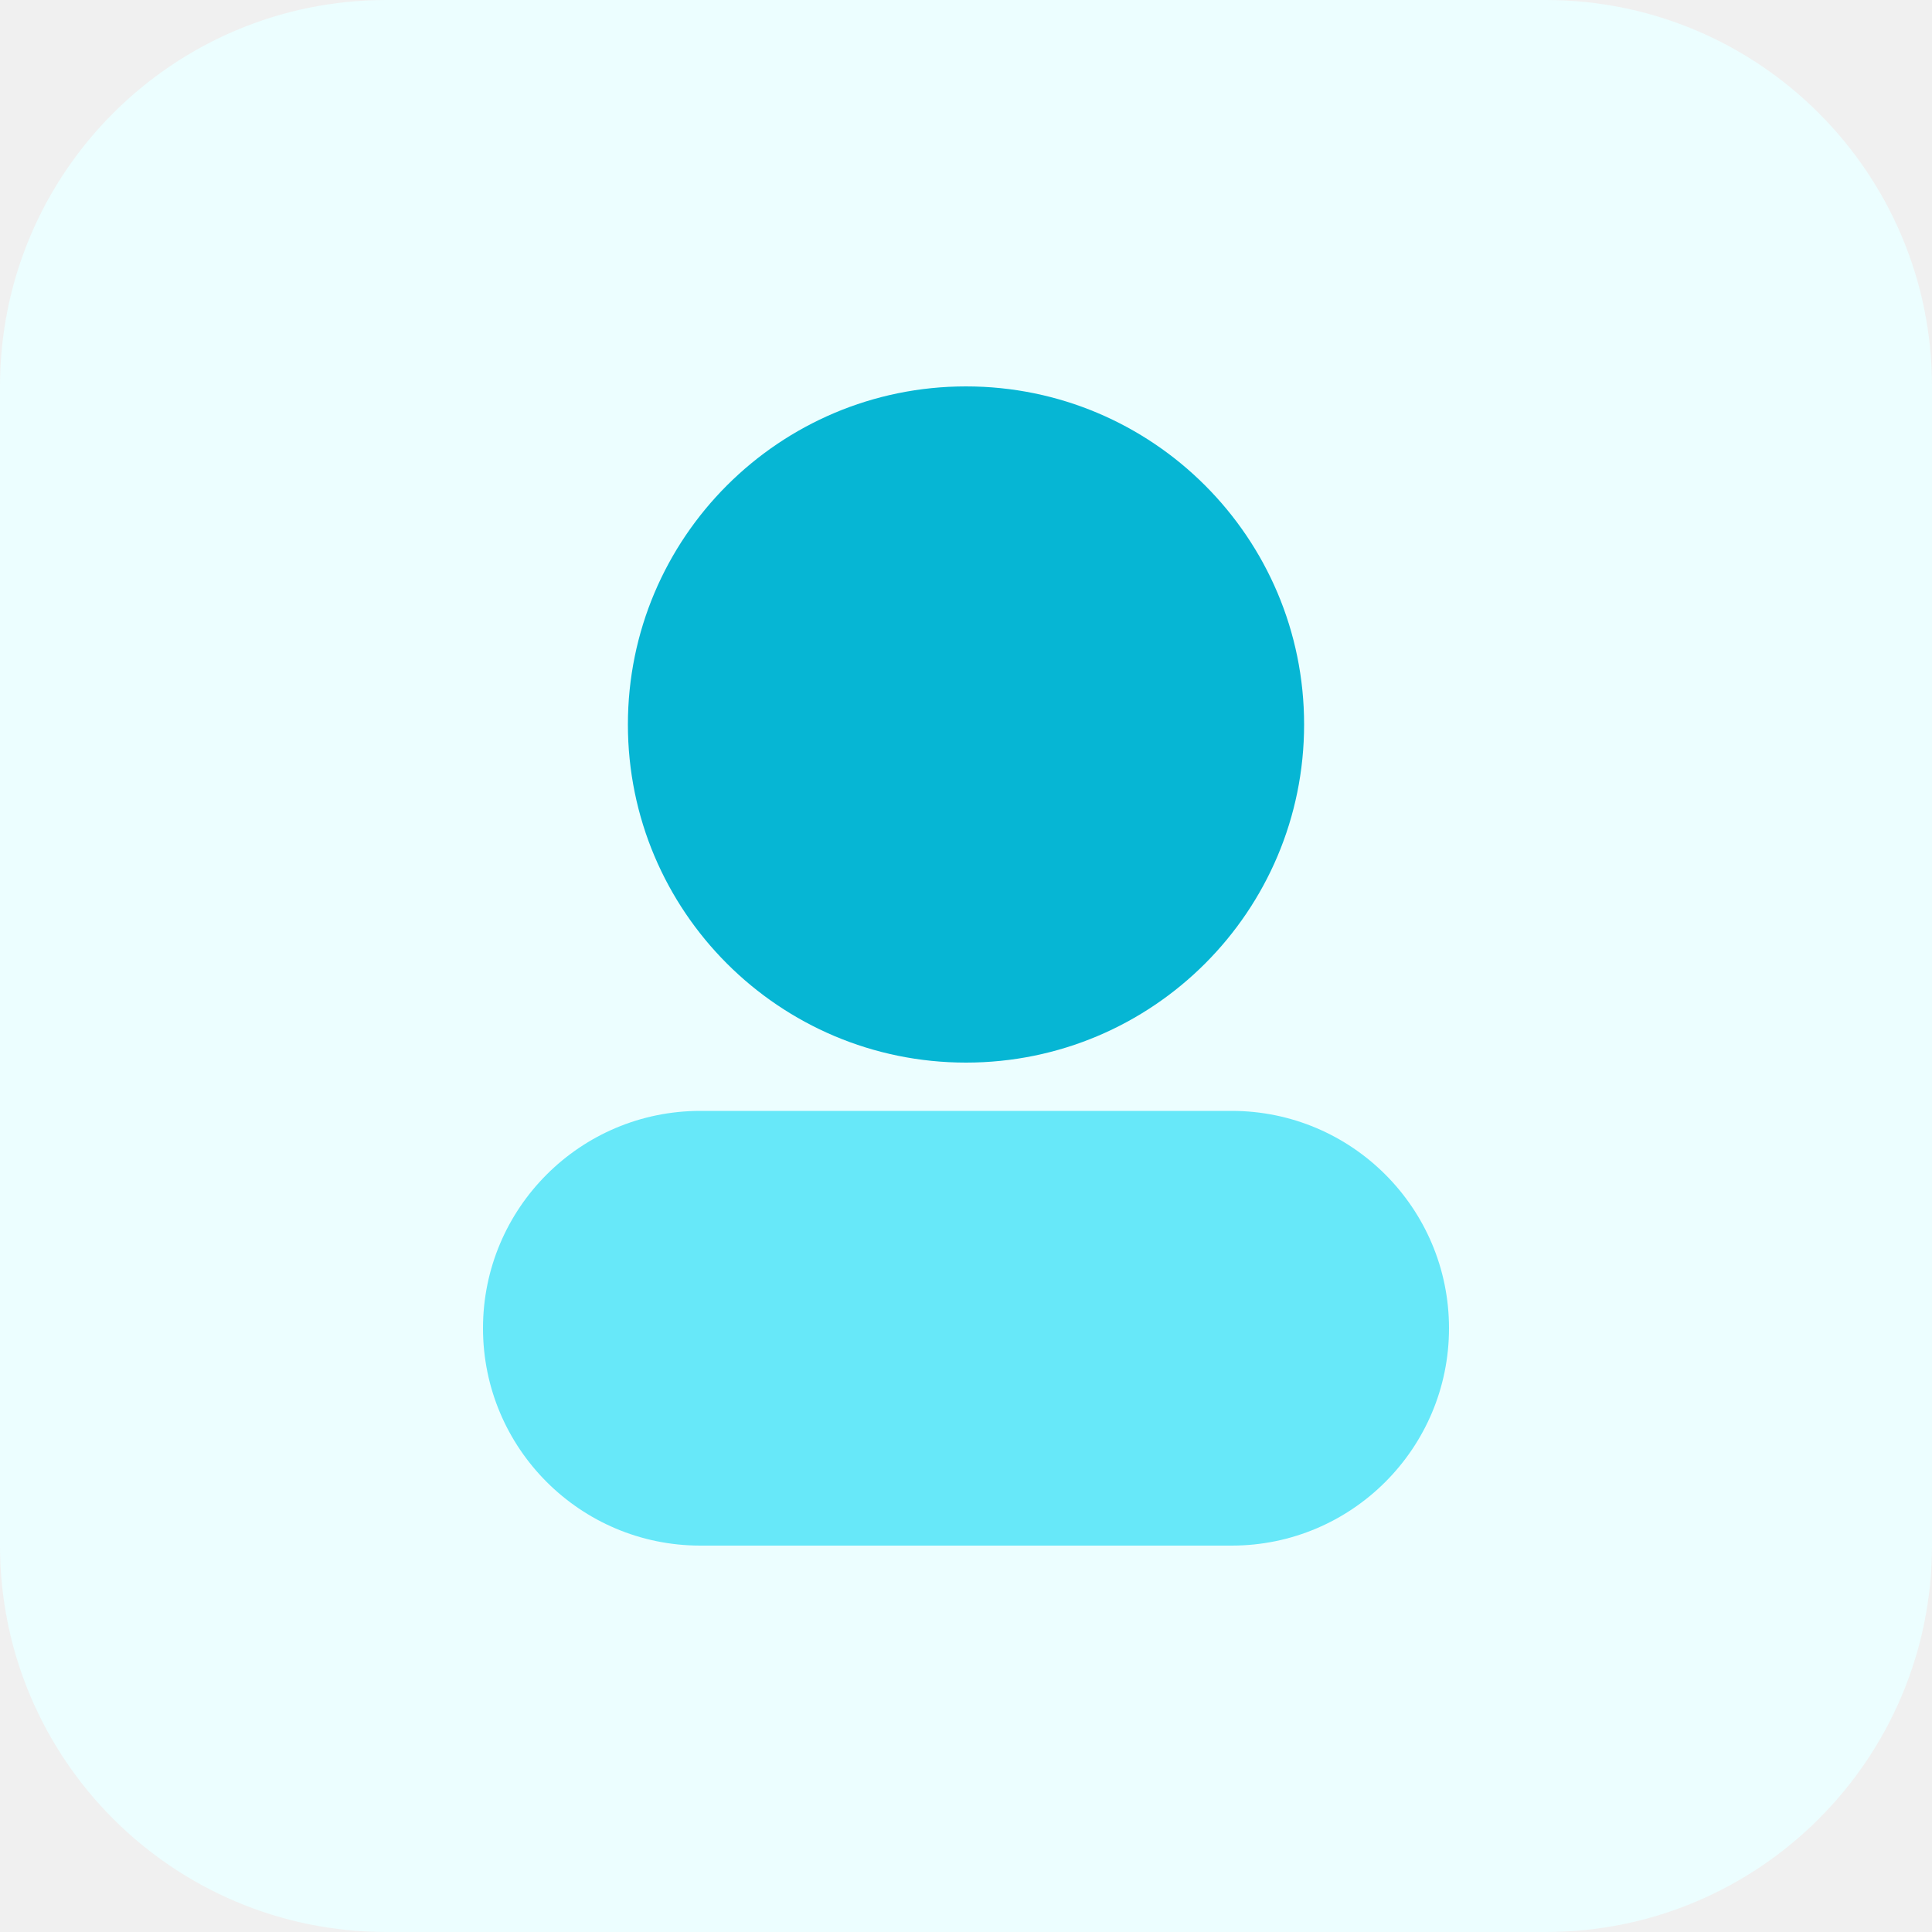
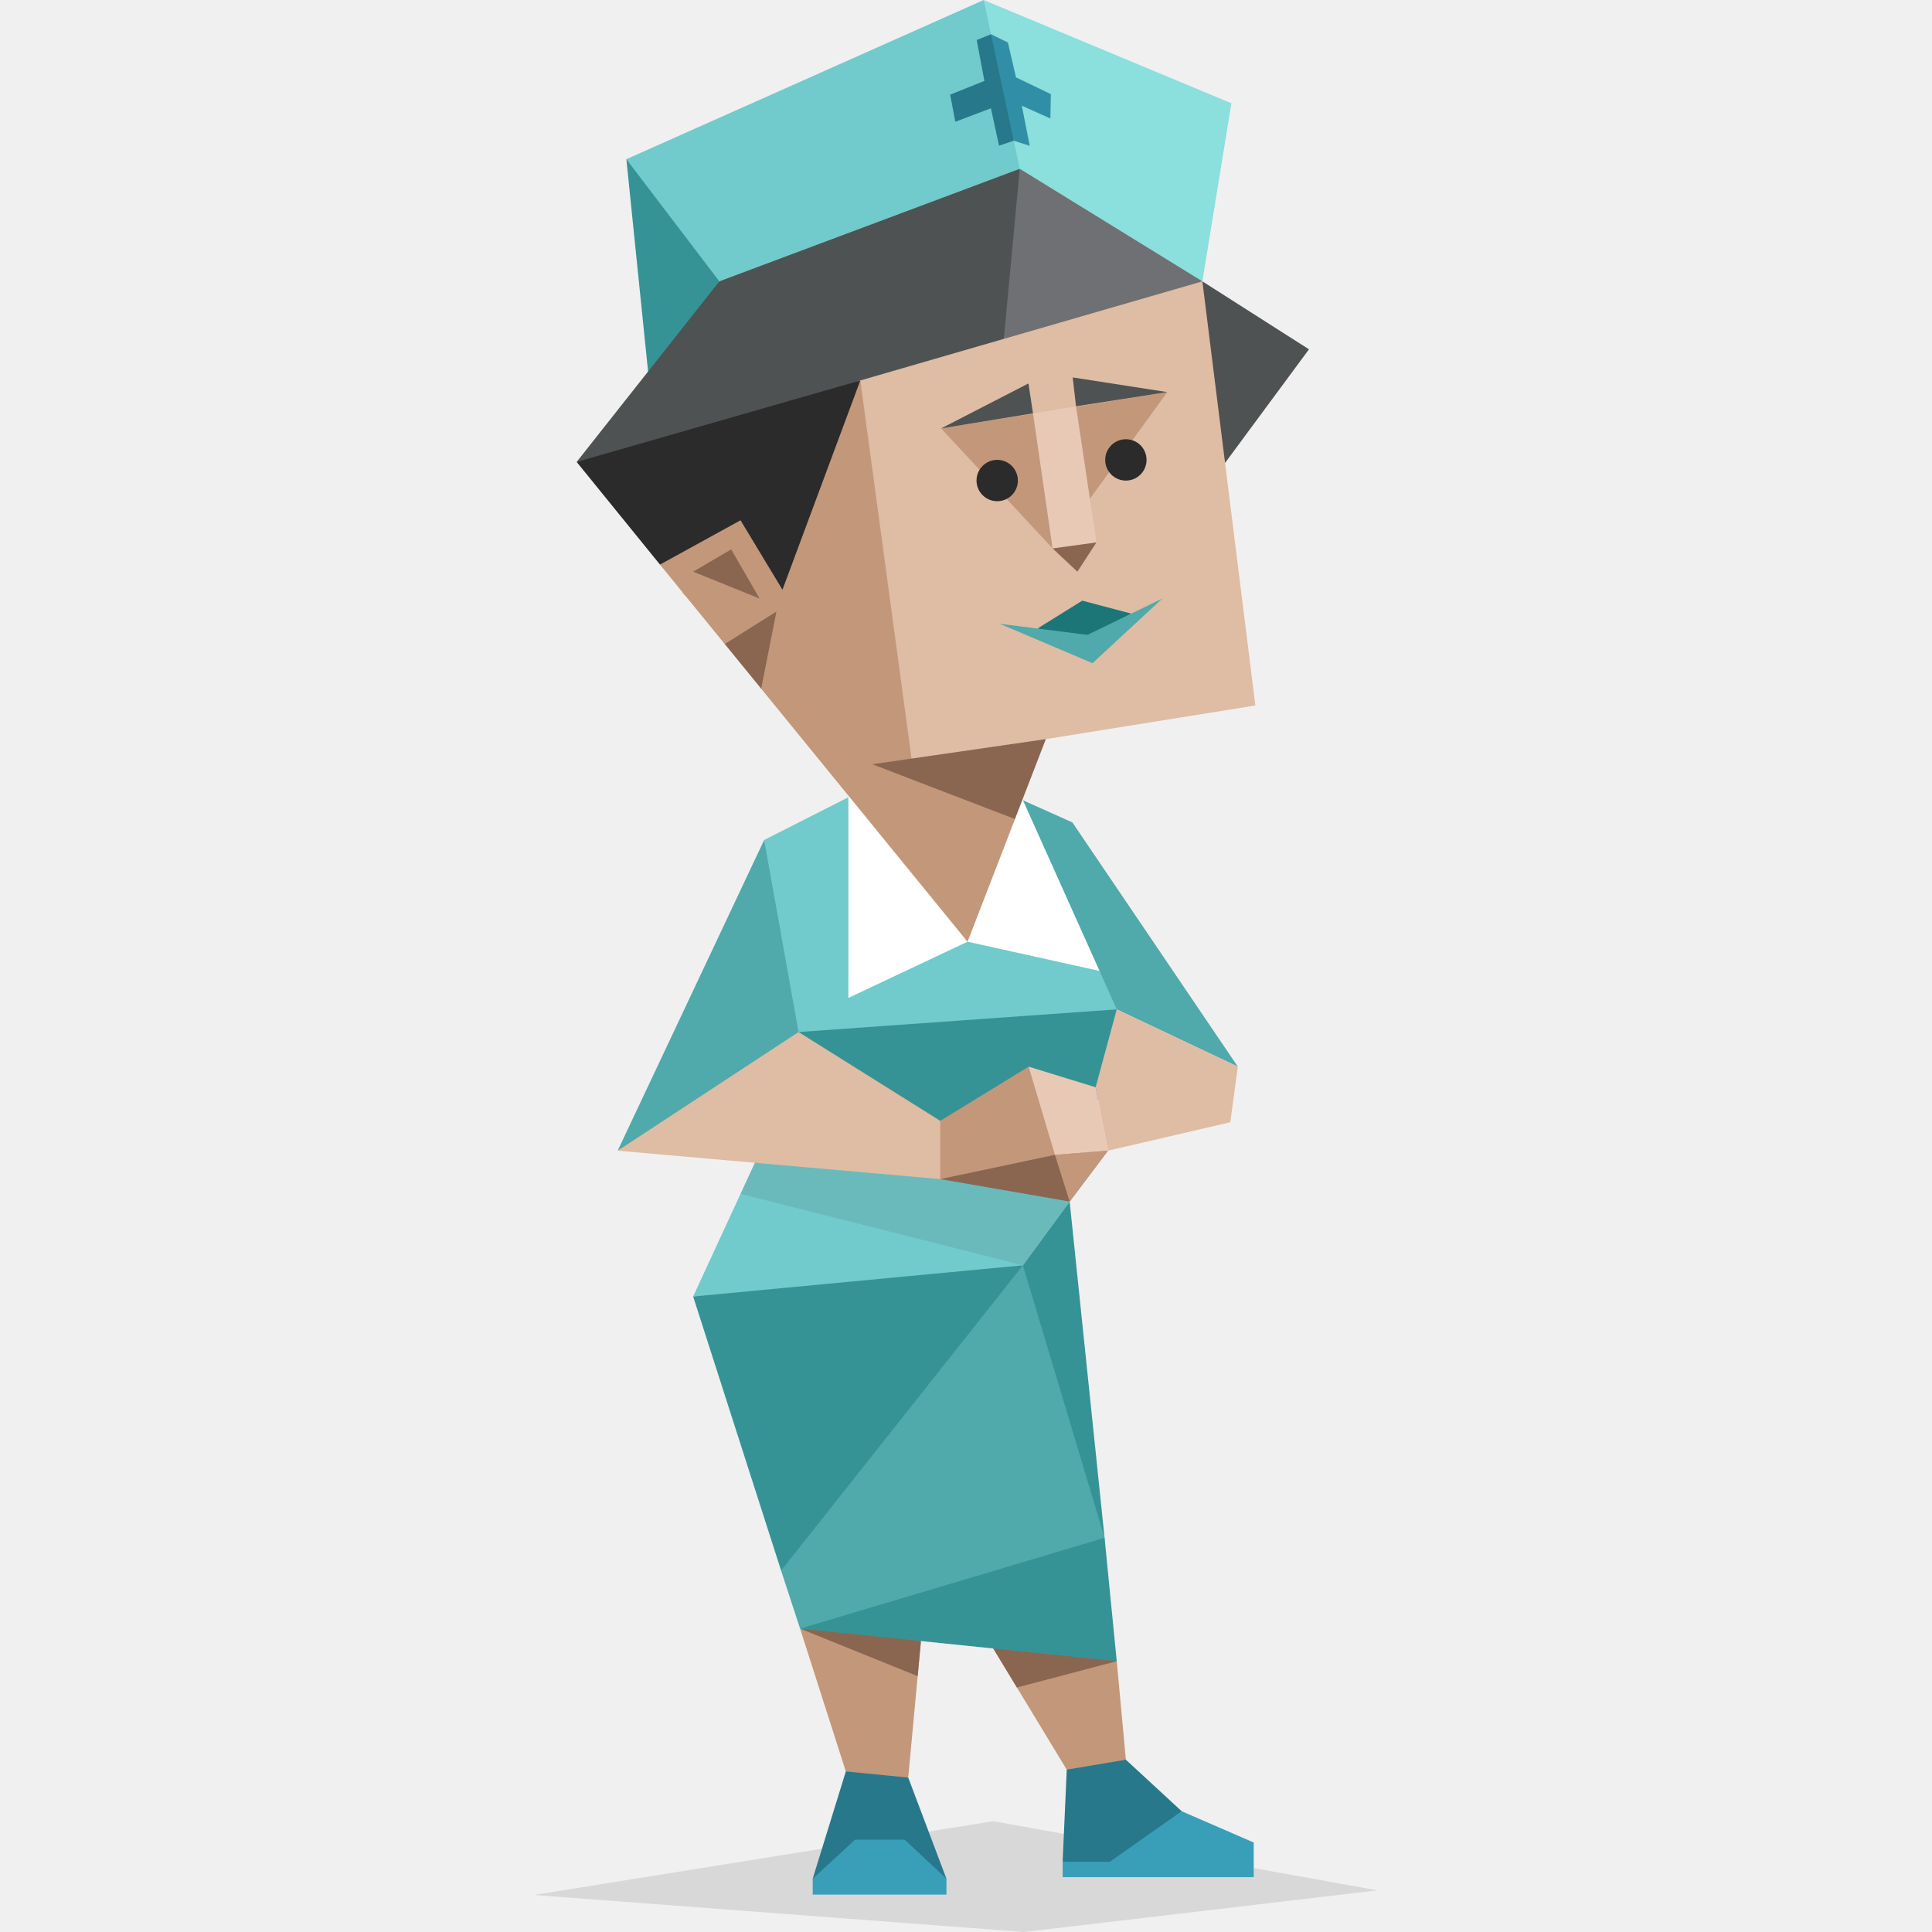
- <svg xmlns="http://www.w3.org/2000/svg" viewBox="0 0 80 80">
-   <rect width="80" height="80" rx="16" fill="#ECFEFF" />
-   <circle cx="40" cy="30" r="14" fill="#06B6D4" />
-   <rect x="20" y="46" width="40" height="18" rx="9" fill="#67E8F9" />
+ <svg xmlns="http://www.w3.org/2000/svg" width="400.0" height="400.0" viewBox="0 0 400.0 400.0">
+   <path d="M 211.78,165.68 L 222.03,170.28 L 256.28,220.84 L 231.21,208.98 L 211.78,196.52 L 211.78,165.68 z" fill="#50a9aa" />
+   <path d="M 158.21,173.91 L 127.88,238.24 L 153.22,224.019 L 169.88,215.84 L 158.21,173.91 z" fill="#50a9aa" />
+   <path d="M 211.781,165.68 L 200.311,194.97 L 184.18,201.87 L 200.661,189.49 L 179.2,163.26 L 158.21,173.91 L 165.33,213.67 L 156.29,240.74 L 143.509,268.43 L 175.65,268.43 L 211.781,261.97 L 221.461,248.769 L 231.211,208.98 L 211.781,165.68 z" fill="#71cacc" />
+   <path d="M 165.33,213.669 L 156.29,240.74 L 187.36,240.59 L 221.18,246.02 L 230.51,218.639 L 231.21,208.98 L 165.33,213.669 z" fill="#369395" />
+   <path d="M 211.781,165.68 L 175.65,164.82 L 175.65,206.61 L 200.31,194.97 L 227.64,201.019 L 211.781,165.68 z" fill="#ffffff" />
+   <path d="M 153.32,247.17 L 156.29,240.74 L 196.47,240.59 L 214.712,246.561 L 221.46,248.77 L 211.78,261.97 L 153.32,247.17 z" fill="#2b2b2b" opacity="0.1" />
+   <path d="M 110.56,392.33 L 205.65,377.059 L 285.2,391.38 L 212.019,400 L 110.56,392.33 z" opacity="0.1" />
+   <path d="M 205.61,341.25 L 220.86,366.39 L 229.21,368.01 L 233.1,364.33 L 231.21,343.93 L 205.61,341.25 z" fill="#c3977a" />
+   <path d="M 190.67,339.759 L 188.04,368.03 L 177.48,371.509 L 175.12,366.759 L 165.65,337.19 L 190.67,339.759 z" fill="#c3977a" />
+   <path d="M 233.1,364.33 L 244.661,375 L 233.539,387.35 L 220.009,385.47 L 220.86,366.39 L 233.1,364.33 z" fill="#27788b" />
+   <path d="M 188.04,368.03 L 195.95,388.969 L 182.04,391.051 L 168.26,388.969 L 175.12,366.759 L 188.04,368.03 z" fill="#27788b" />
+   <path d="M 231.21,343.93 L 210.54,349.379 L 205.61,341.25 L 218.41,340.031 L 231.21,343.93 z" fill="#8a6651" />
+   <path d="M 165.65,337.19 L 190,347.03 L 190.67,339.759 L 178.7,337.19 L 165.65,337.19 z" fill="#8a6651" />
+   <path d="M 211.781,261.97 L 193.071,295.731 L 161.72,325.18 L 143.509,268.43 L 170.063,265.917 L 211.781,261.97 z" fill="#369395" />
+   <path d="M 211.78,261.97 L 219.849,275.52 L 228.69,318.389 L 228.69,340.03 L 165.65,337.19 L 161.72,325.18 L 211.78,261.97 z" fill="#50a9aa" />
+   <path d="M 165.65,337.19 L 196.469,327.999 L 217.433,321.747 L 228.691,318.389 L 231.21,343.929 L 165.65,337.19 z" fill="#369395" />
+   <path d="M 211.78,261.97 L 226.237,310.205 L 228.69,318.39 L 221.46,248.77 L 211.78,261.97 z" fill="#369395" />
+   <path d="M 244.66,375 L 229.76,385.47 L 220.01,385.47 L 220.01,388.65 L 259.57,388.65 L 259.57,381.47 L 244.66,375 z" fill="#399fb9" />
+   <path d="M 187.3,380.88 L 177.04,380.88 L 168.26,388.97 L 168.26,392.26 L 195.95,392.26 L 195.95,388.97 L 187.3,380.88 z" fill="#399fb9" />
+   <path d="M 165.33,213.67 L 194.67,232.06 L 196.47,237.72 L 194.67,244.12 L 127.88,238.24 L 165.33,213.67 z" fill="#dfbca4" />
+   <path d="M 248.94,58.25 L 271.01,72.32 L 253.639,95.84 L 248.94,77.05 L 248.94,58.25 z" fill="#4f5252" />
+   <path d="M 203.66,0 L 129.68,32.96 L 140.21,51.56 L 148.93,58.25 L 178.36,52.56 L 211.13,34.95 L 210.13,19.66 L 203.66,0 z" fill="#71cacc" />
+   <path d="M 211.13,34.95 L 227.01,48.98 L 248.94,58.25 L 254.95,21.38 L 203.66,0 L 211.13,34.95 z" fill="#8bdfdc" />
+   <path d="M 129.68,32.96 L 134.19,77.05 L 144.4,68.28 L 148.93,58.25 L 129.68,32.96 z" fill="#369395" />
+   <path d="M 205.18,7.09 L 202.219,8.29 L 203.809,16.75 L 196.721,19.6 L 197.789,25.21 L 205.159,22.41 L 206.839,30.16 L 209.879,29.13 L 210.129,19.66 L 205.18,7.09 z" fill="#27788b" />
+   <path d="M 205.18,7.09 L 208.669,8.8 L 210.35,16.02 L 217.57,19.49 L 217.469,24.53 L 211.559,21.89 L 213.19,30.19 L 209.88,29.13 L 205.18,7.09 z" fill="#308fa6" />
+   <path d="M 248.94,58.25 L 259.91,146.06 L 216.519,153.03 L 200.31,194.97 L 165.549,146.14 L 141.2,122.7 L 157.879,113.53 L 162.169,118.36 L 178.12,78.77 L 192.44,70.16 L 210.129,62.29 L 248.94,58.25 z" fill="#dfbca4" />
+   <path d="M 178.121,78.77 L 188.871,158.15 L 216.519,153.03 L 207.831,161.3 L 210.131,169.57 L 200.31,194.97 L 157.581,142.57 L 154.511,135.77 L 150.041,133.33 L 136.641,116.89 L 153.321,102.77 L 161.001,120.1 L 166.681,103.77 L 178.121,78.77 z" fill="#c3977a" />
+   <path d="M 241.67,81.18 L 225.66,103.26 L 217.93,113.55 L 194.85,88.7 L 241.67,81.18 z" fill="#c3977a" />
+   <path d="M 213.87,85.58 L 217.93,113.55 L 227.01,112.3 L 222.78,84.12 L 213.87,85.58 z" fill="#e8c9b6" />
+   <path d="M 227.01,112.3 L 223.06,118.36 L 217.93,113.55 L 227.01,112.3 z" fill="#8a6651" />
+   <path d="M 216.52,153.03 L 210.129,169.57 L 180.6,158.23 L 216.52,153.03 z" fill="#8a6651" />
+   <path d="M 160.76,126.61 L 157.59,142.58 L 150.05,133.34 L 160.76,126.61 z" fill="#8a6651" />
+   <path d="M 157.26,123.92 L 151.38,113.74 L 143.51,118.36 L 157.26,123.92 z" fill="#8a6651" />
+   <path d="M 207.83,70.16 L 212.97,52.56 L 211.13,34.95 L 148.93,58.25 L 119.39,95.64 L 149.25,88.7 L 178.12,78.77 L 191.02,75.03 L 207.83,70.16 z" fill="#4f5252" />
+   <path d="M 178.12,78.77 L 162,122.1 L 153.32,107.72 L 136.64,116.89 L 119.39,95.64 L 178.12,78.77 z" fill="#2b2b2b" />
+   <path d="M 211.13,34.95 L 248.94,58.25 L 207.83,70.16 L 211.13,34.95 z" fill="#6e7073" />
+   <path d="M 231.21,208.98 L 226.84,225.11 L 229.38,238.24 L 254.72,232.349 L 256.28,220.839 L 231.21,208.98 z" fill="#dfbca4" />
+   <path d="M 229.38,238.24 L 221.46,248.769 L 194.67,244.12 L 216.52,235.469 L 229.38,238.24 z" fill="#8a6651" />
+   <path d="M 229.38,238.24 L 221.46,248.769 L 218.41,239.099 L 229.38,238.24 z" fill="#c3977a" />
+   <path d="M 194.67,232.059 L 212.97,220.839 L 217.93,227.769 L 218.41,239.099 L 194.67,244.12 L 194.67,232.059 z" fill="#c3977a" />
+   <path d="M 212.97,220.84 L 226.84,225.111 L 229.38,238.24 L 218.41,239.1 L 218.238,238.522 L 212.97,220.84 z" fill="#e8c9b6" />
+   <path d="M 213.87,85.58 L 212.93,79.39 L 194.85,88.7 L 213.87,85.58 z" fill="#4f5252" />
+   <path d="M 222.78,84.12 L 241.67,81.18 L 222.09,78.14 L 222.78,84.12 z" fill="#4f5252" />
+   <path d="M 214.8,130.13 L 224.071,124.36 L 234.21,127.04 L 225.151,132.44 L 214.8,130.13 z" fill="#1c7678" />
+   <path d="M 207,129.15 L 226.19,137.3 L 240.65,123.92 L 225.15,131.44 L 207,129.15 z" fill="#50a9aa" />
+   <path d="M 210.741,99.49 C 210.741,101.854 208.824,103.77 206.46,103.77 C 204.096,103.77 202.179,101.854 202.179,99.49 C 202.179,97.126 204.096,95.21 206.46,95.21 C 208.824,95.21 210.741,97.126 210.741,99.49 z" fill="#2b2b2b" />
+   <path d="M 237.38,95.209 C 237.386,97.573 235.474,99.494 233.11,99.499 C 230.746,99.504 228.824,97.594 228.819,95.23 C 228.814,92.866 230.726,90.944 233.089,90.939 L 233.11,90.939 C 235.469,90.939 237.38,92.851 237.38,95.209 z" fill="#2b2b2b" />
</svg>
